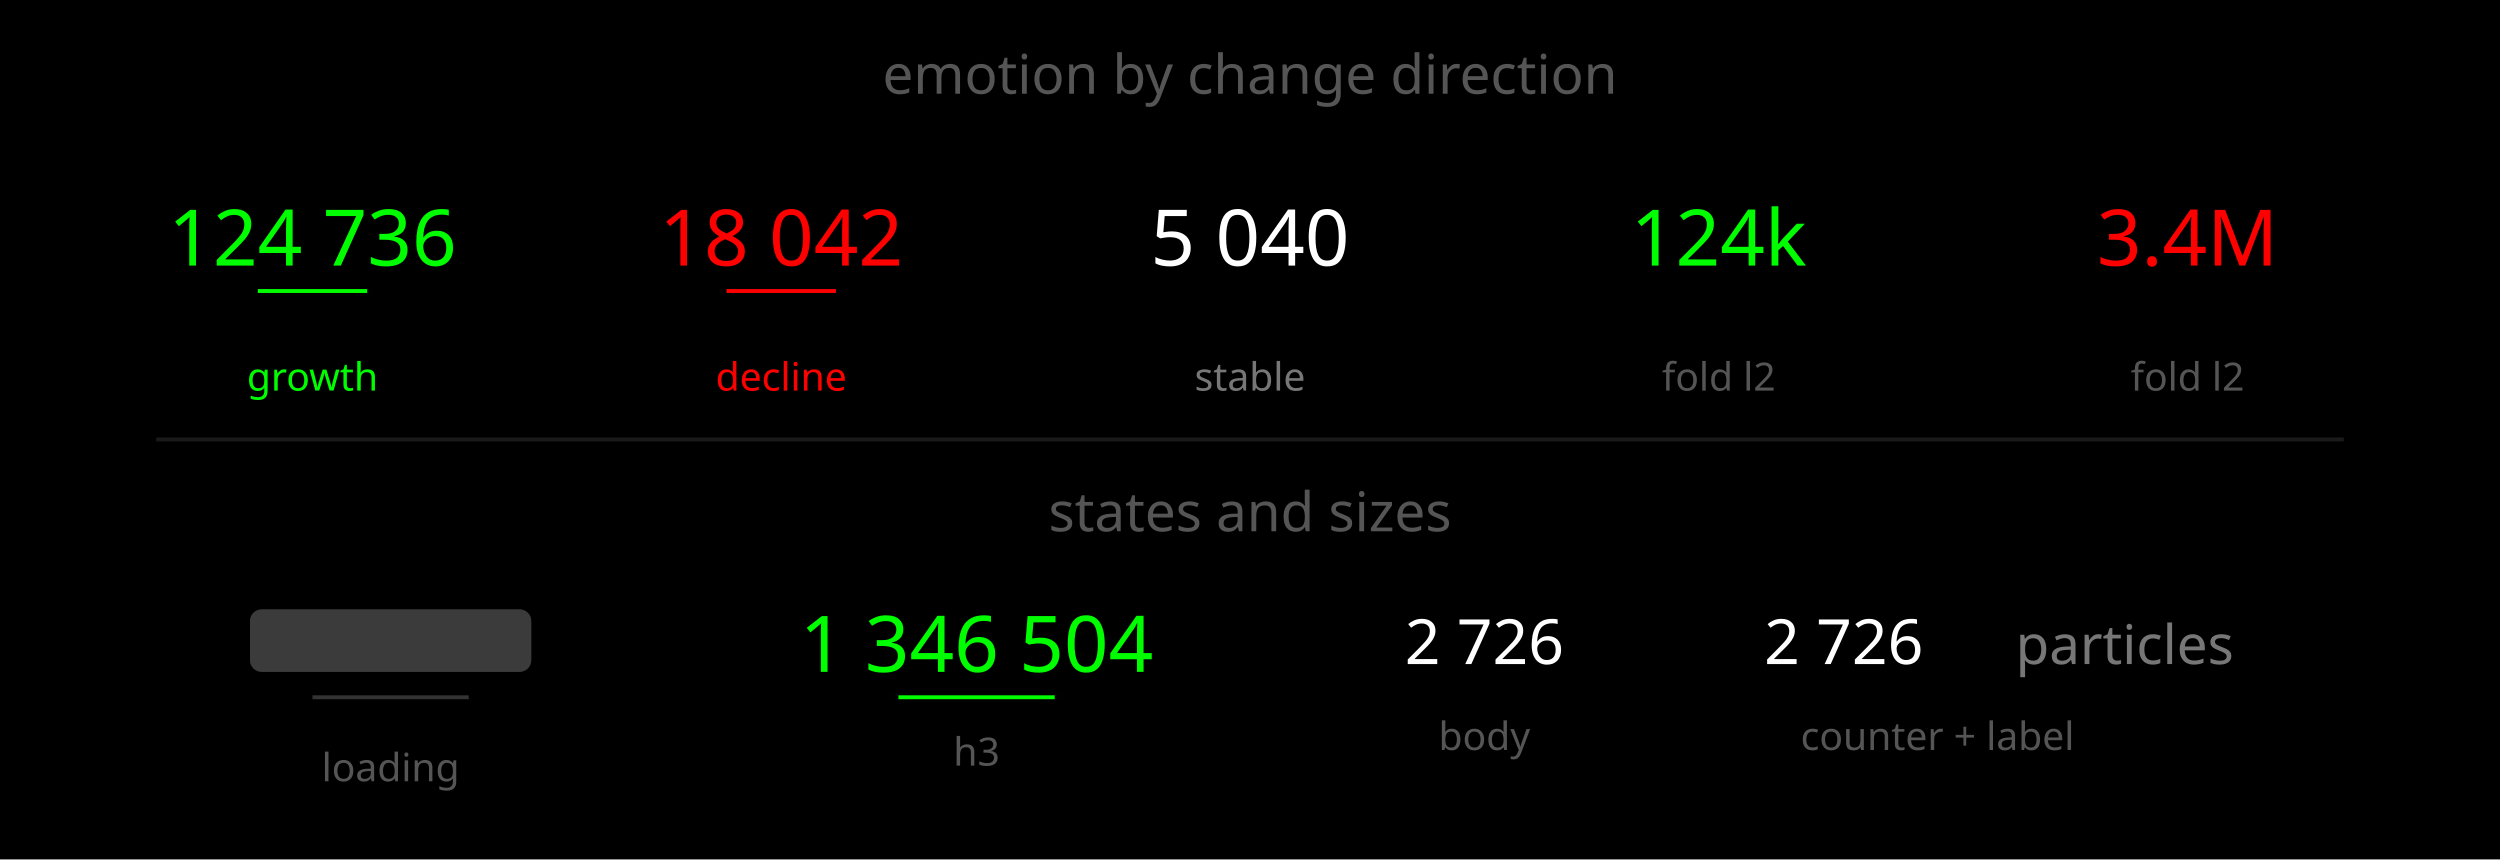
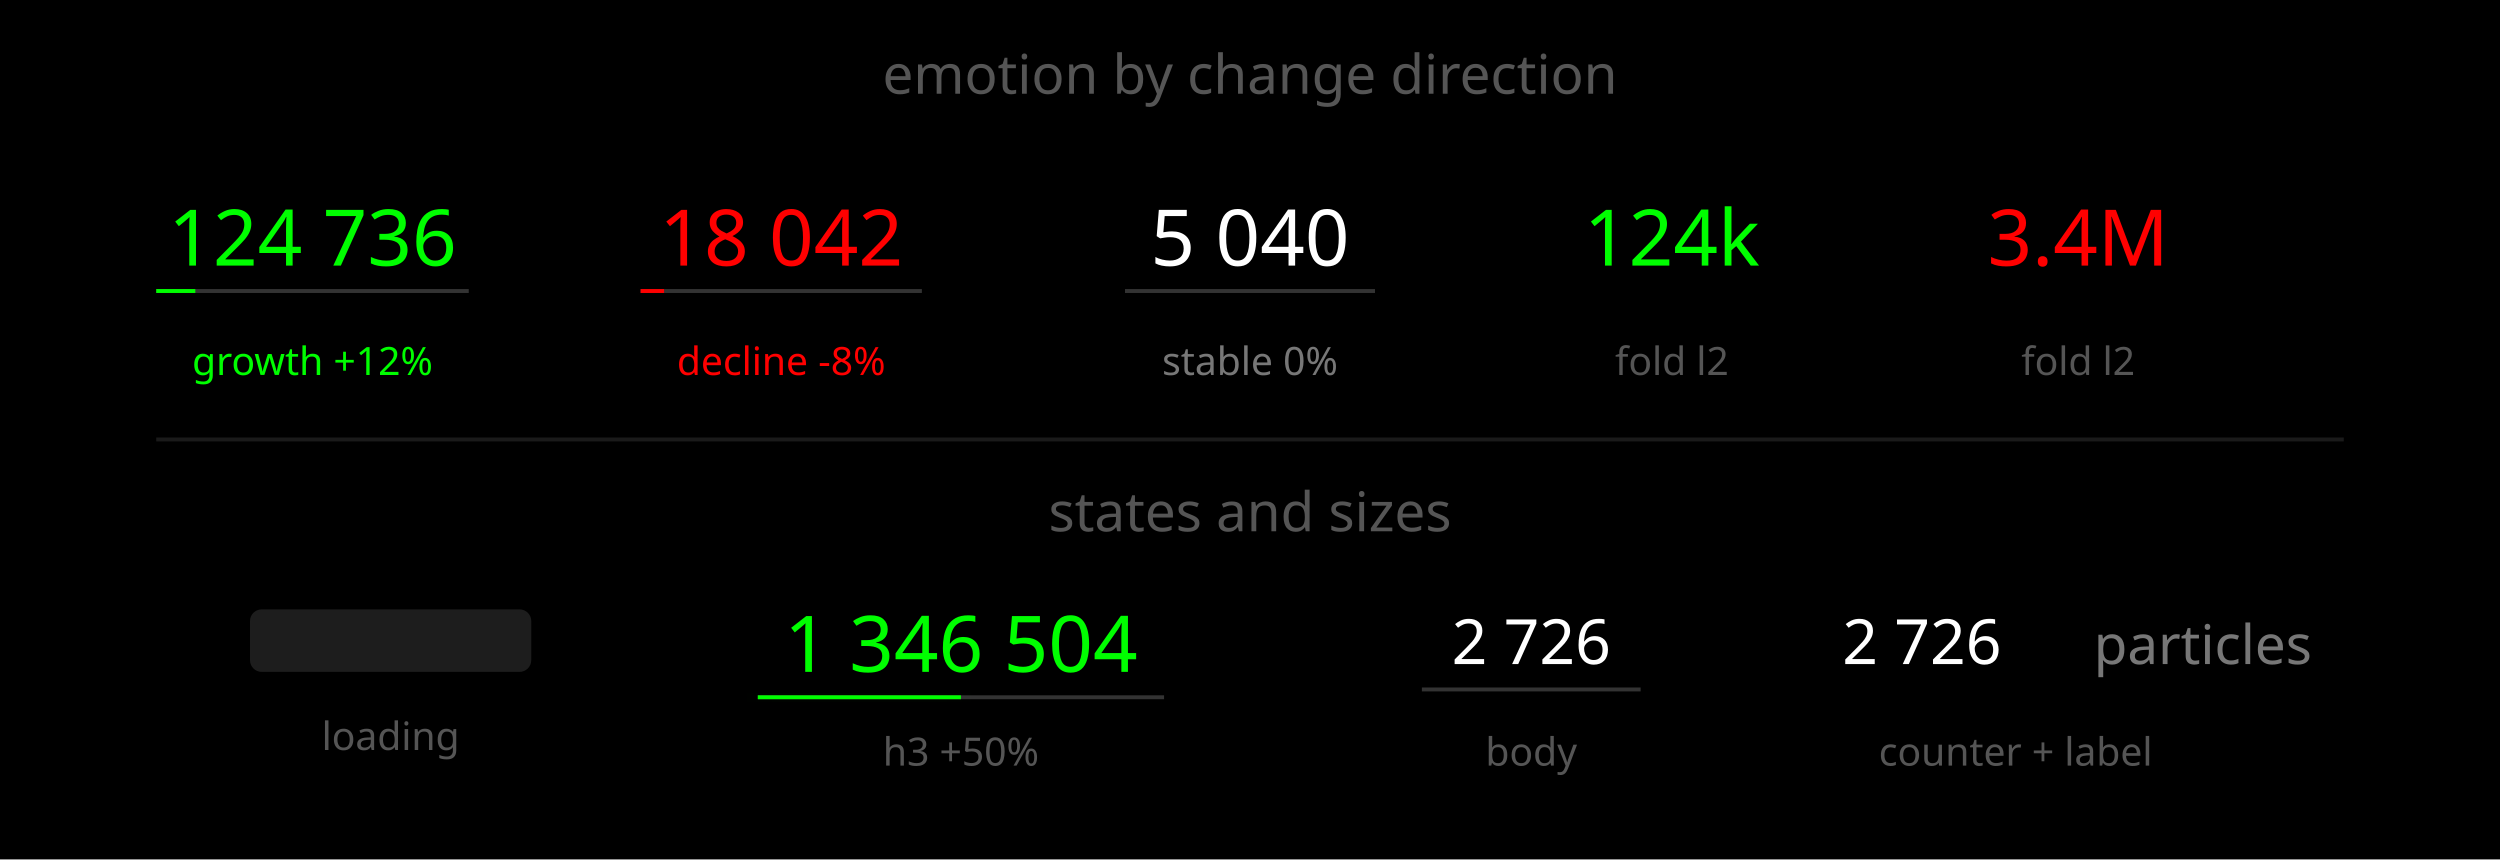
<svg xmlns="http://www.w3.org/2000/svg" viewBox="0 0 640 220" width="640" height="220">
  <defs>
    <filter id="gg" x="-10%" y="-50%" width="120%" height="200%">
      <feGaussianBlur stdDeviation="3" result="b" />
      <feFlood flood-color="#00fe00" flood-opacity="0.4" result="c" />
      <feComposite in="c" in2="b" operator="in" result="cb" />
      <feMerge>
        <feMergeNode in="cb" />
        <feMergeNode in="SourceGraphic" />
      </feMerge>
    </filter>
    <filter id="gr" x="-10%" y="-50%" width="120%" height="200%">
      <feGaussianBlur stdDeviation="3" result="b" />
      <feFlood flood-color="#ff0000" flood-opacity="0.4" result="c" />
      <feComposite in="c" in2="b" operator="in" result="cb" />
      <feMerge>
        <feMergeNode in="cb" />
        <feMergeNode in="SourceGraphic" />
      </feMerge>
    </filter>
-     <filter id="gw" x="-10%" y="-50%" width="120%" height="200%">
-       <feGaussianBlur stdDeviation="2" />
-       <feMerge>
-         <feMergeNode />
-         <feMergeNode in="SourceGraphic" />
-       </feMerge>
-     </filter>
  </defs>
  <rect width="640" height="220" fill="#000" />
  <text x="320" y="24" font-family="Play, sans-serif" font-size="14" fill="#555" text-anchor="middle">emotion by change direction</text>
  <g transform="translate(36, 44)">
    <text x="44" y="24" font-family="Play, sans-serif" font-size="20" fill="#00fe00" text-anchor="middle" style="font-variant-numeric:tabular-nums">124 736</text>
-     <rect x="30" y="30" width="28" height="1" fill="#00fe00" filter="url(#gg)" />
-     <text x="44" y="56" font-family="Play, sans-serif" font-size="10" fill="#00fe00" text-anchor="middle">growth</text>
+     <rect x="4" y="30" width="80" height="1" fill="#333" />
+     <rect x="4" y="30" width="10" height="1" fill="#00fe00" filter="url(#gg)" />
+     <text x="44" y="52" font-family="Play, sans-serif" font-size="10" fill="#00fe00" text-anchor="middle">growth +12%</text>
  </g>
  <g transform="translate(156, 44)">
    <text x="44" y="24" font-family="Play, sans-serif" font-size="20" fill="#ff0000" text-anchor="middle" style="font-variant-numeric:tabular-nums">18 042</text>
-     <rect x="30" y="30" width="28" height="1" fill="#ff0000" filter="url(#gr)" />
-     <text x="44" y="56" font-family="Play, sans-serif" font-size="10" fill="#ff0000" text-anchor="middle">decline</text>
+     <rect x="8" y="30" width="72" height="1" fill="#333" />
+     <rect x="8" y="30" width="6" height="1" fill="#ff0000" filter="url(#gr)" />
+     <text x="44" y="52" font-family="Play, sans-serif" font-size="10" fill="#ff0000" text-anchor="middle">decline -8%</text>
  </g>
  <g transform="translate(276, 44)">
    <text x="44" y="24" font-family="Play, sans-serif" font-size="20" fill="#fff" text-anchor="middle" style="font-variant-numeric:tabular-nums">5 040</text>
-     <text x="44" y="56" font-family="Play, sans-serif" font-size="10" fill="#777" text-anchor="middle">stable</text>
+     <rect x="12" y="30" width="64" height="1" fill="#333" />
+     <text x="44" y="52" font-family="Play, sans-serif" font-size="10" fill="#777" text-anchor="middle">stable 0%</text>
  </g>
  <g transform="translate(396, 44)">
-     <text x="44" y="24" font-family="Play, sans-serif" font-size="20" fill="#00fe00" text-anchor="middle" style="font-variant-numeric:tabular-nums">124k</text>
-     <text x="44" y="56" font-family="Play, sans-serif" font-size="10" fill="#555" text-anchor="middle">fold l2</text>
+     <text x="32" y="24" font-family="Play, sans-serif" font-size="20" fill="#00fe00" text-anchor="middle" style="font-variant-numeric:tabular-nums">124k</text>
+     <text x="32" y="52" font-family="Play, sans-serif" font-size="10" fill="#555" text-anchor="middle">fold l2</text>
  </g>
-   <g transform="translate(516, 44)">
-     <text x="44" y="24" font-family="Play, sans-serif" font-size="20" fill="#ff0000" text-anchor="middle" style="font-variant-numeric:tabular-nums">3.4M</text>
-     <text x="44" y="56" font-family="Play, sans-serif" font-size="10" fill="#555" text-anchor="middle">fold l2</text>
+   <g transform="translate(500, 44)">
+     <text x="32" y="24" font-family="Play, sans-serif" font-size="20" fill="#ff0000" text-anchor="middle" style="font-variant-numeric:tabular-nums">3.4M</text>
+     <text x="32" y="52" font-family="Play, sans-serif" font-size="10" fill="#555" text-anchor="middle">fold l2</text>
  </g>
  <rect x="40" y="112" width="560" height="1" fill="#1a1a1a" />
  <text x="320" y="136" font-family="Play, sans-serif" font-size="14" fill="#555" text-anchor="middle">states and sizes</text>
  <g transform="translate(60, 152)">
-     <rect x="4" y="4" width="72" height="16" rx="3" fill="#333" />
-     <rect x="4" y="4" width="72" height="16" rx="3" fill="#444" opacity="0.5" />
-     <rect x="20" y="26" width="40" height="1" fill="#333" />
-     <text x="40" y="48" font-family="Play, sans-serif" font-size="10" fill="#555" text-anchor="middle">loading</text>
+     <rect x="4" y="4" width="72" height="16" rx="3" fill="#fff" opacity="0.08" />
+     <rect x="4" y="4" width="72" height="16" rx="3" fill="#fff" opacity="0.04" />
+     <text x="40" y="40" font-family="Play, sans-serif" font-size="10" fill="#555" text-anchor="middle">loading</text>
  </g>
-   <g transform="translate(200, 148)">
-     <text x="50" y="24" font-family="Play, sans-serif" font-size="20" fill="#00fe00" text-anchor="middle" style="font-variant-numeric:tabular-nums">1 346 504</text>
-     <rect x="30" y="30" width="40" height="1" fill="#00fe00" filter="url(#gg)" />
-     <text x="50" y="48" font-family="Play, sans-serif" font-size="10" fill="#555" text-anchor="middle">h3</text>
+   <g transform="translate(190, 148)">
+     <text x="56" y="24" font-family="Play, sans-serif" font-size="20" fill="#00fe00" text-anchor="middle" style="font-variant-numeric:tabular-nums">1 346 504</text>
+     <rect x="4" y="30" width="104" height="1" fill="#333" />
+     <rect x="4" y="30" width="52" height="1" fill="#00fe00" filter="url(#gg)" />
+     <text x="56" y="48" font-family="Play, sans-serif" font-size="10" fill="#555" text-anchor="middle">h3 +50%</text>
  </g>
-   <g transform="translate(340, 152)">
-     <text x="40" y="18" font-family="Play, sans-serif" font-size="16" fill="#fff" text-anchor="middle" style="font-variant-numeric:tabular-nums">2 726</text>
-     <text x="40" y="40" font-family="Play, sans-serif" font-size="10" fill="#555" text-anchor="middle">body</text>
+   <g transform="translate(360, 152)">
+     <text x="32" y="18" font-family="Play, sans-serif" font-size="16" fill="#fff" text-anchor="middle" style="font-variant-numeric:tabular-nums">2 726</text>
+     <rect x="4" y="24" width="56" height="1" fill="#333" />
+     <text x="32" y="44" font-family="Play, sans-serif" font-size="10" fill="#555" text-anchor="middle">body</text>
  </g>
-   <g transform="translate(440, 152)">
+   <g transform="translate(460, 152)">
    <text x="32" y="18" font-family="Play, sans-serif" font-size="16" fill="#fff" text-anchor="middle" style="font-variant-numeric:tabular-nums">2 726</text>
    <text x="76" y="18" font-family="Play, sans-serif" font-size="14" fill="#777">particles</text>
-     <text x="56" y="40" font-family="Play, sans-serif" font-size="10" fill="#555" text-anchor="middle">counter + label</text>
+     <text x="56" y="44" font-family="Play, sans-serif" font-size="10" fill="#555" text-anchor="middle">counter + label</text>
  </g>
</svg>
